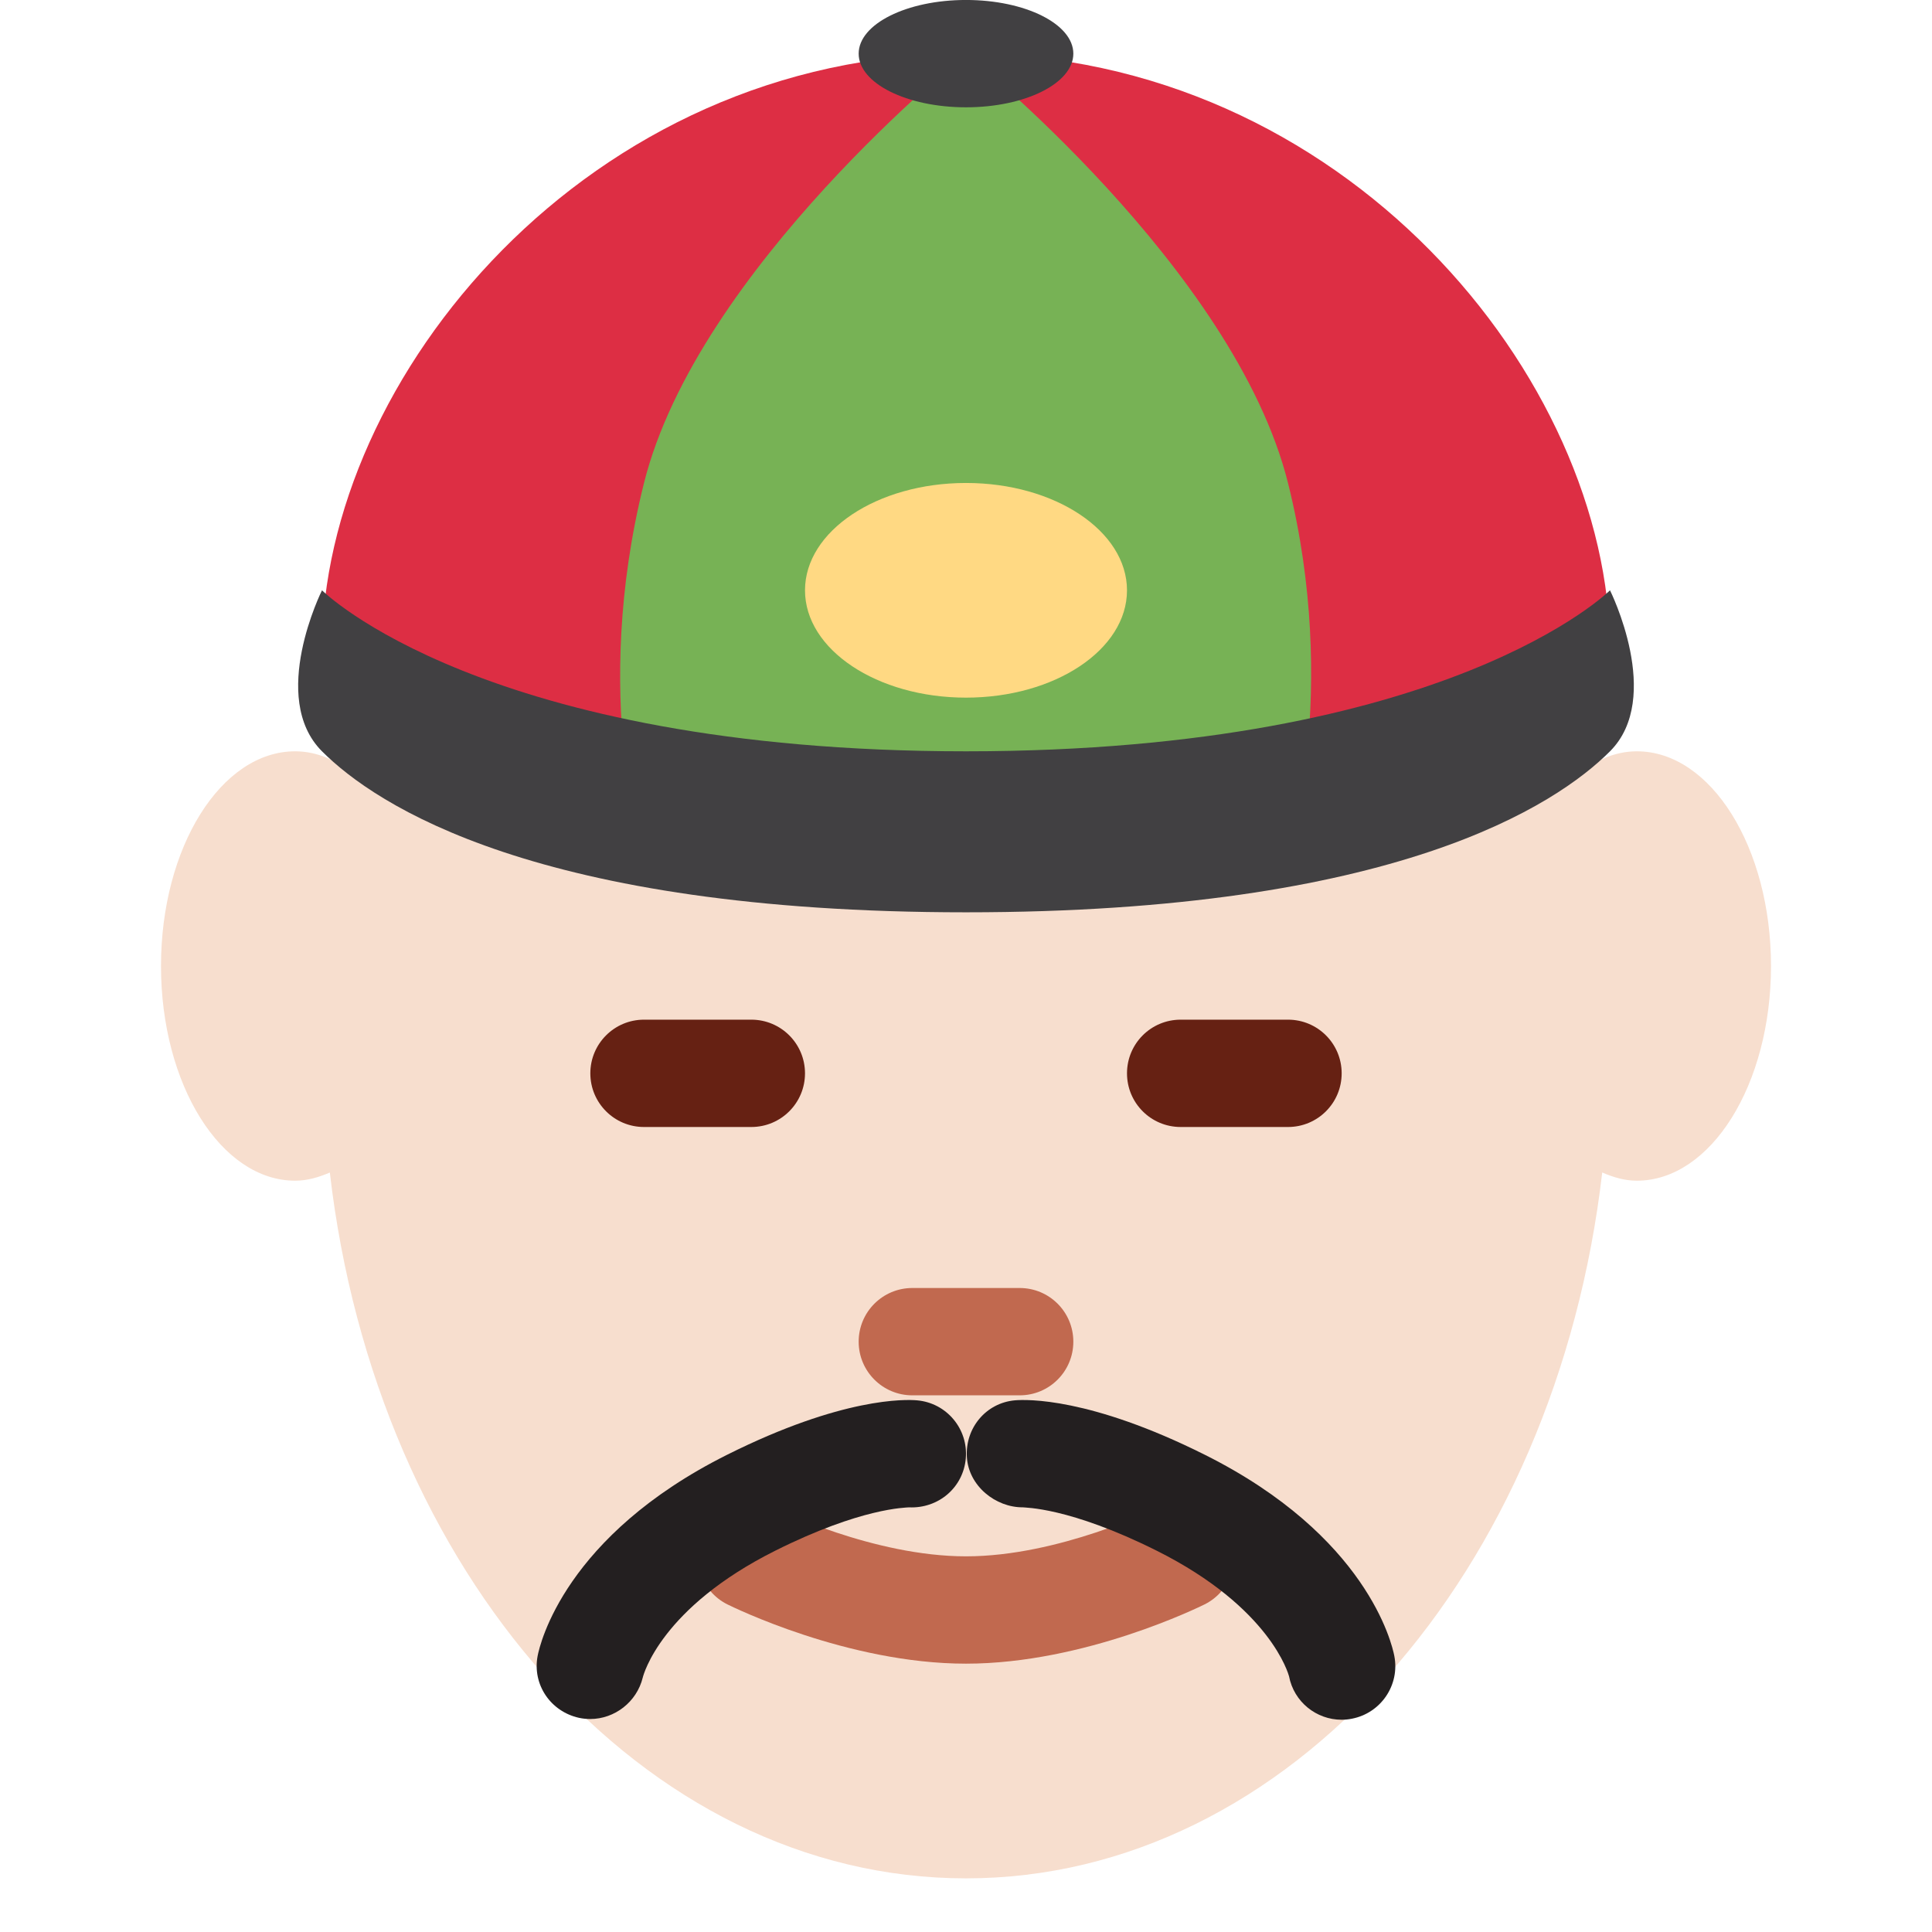
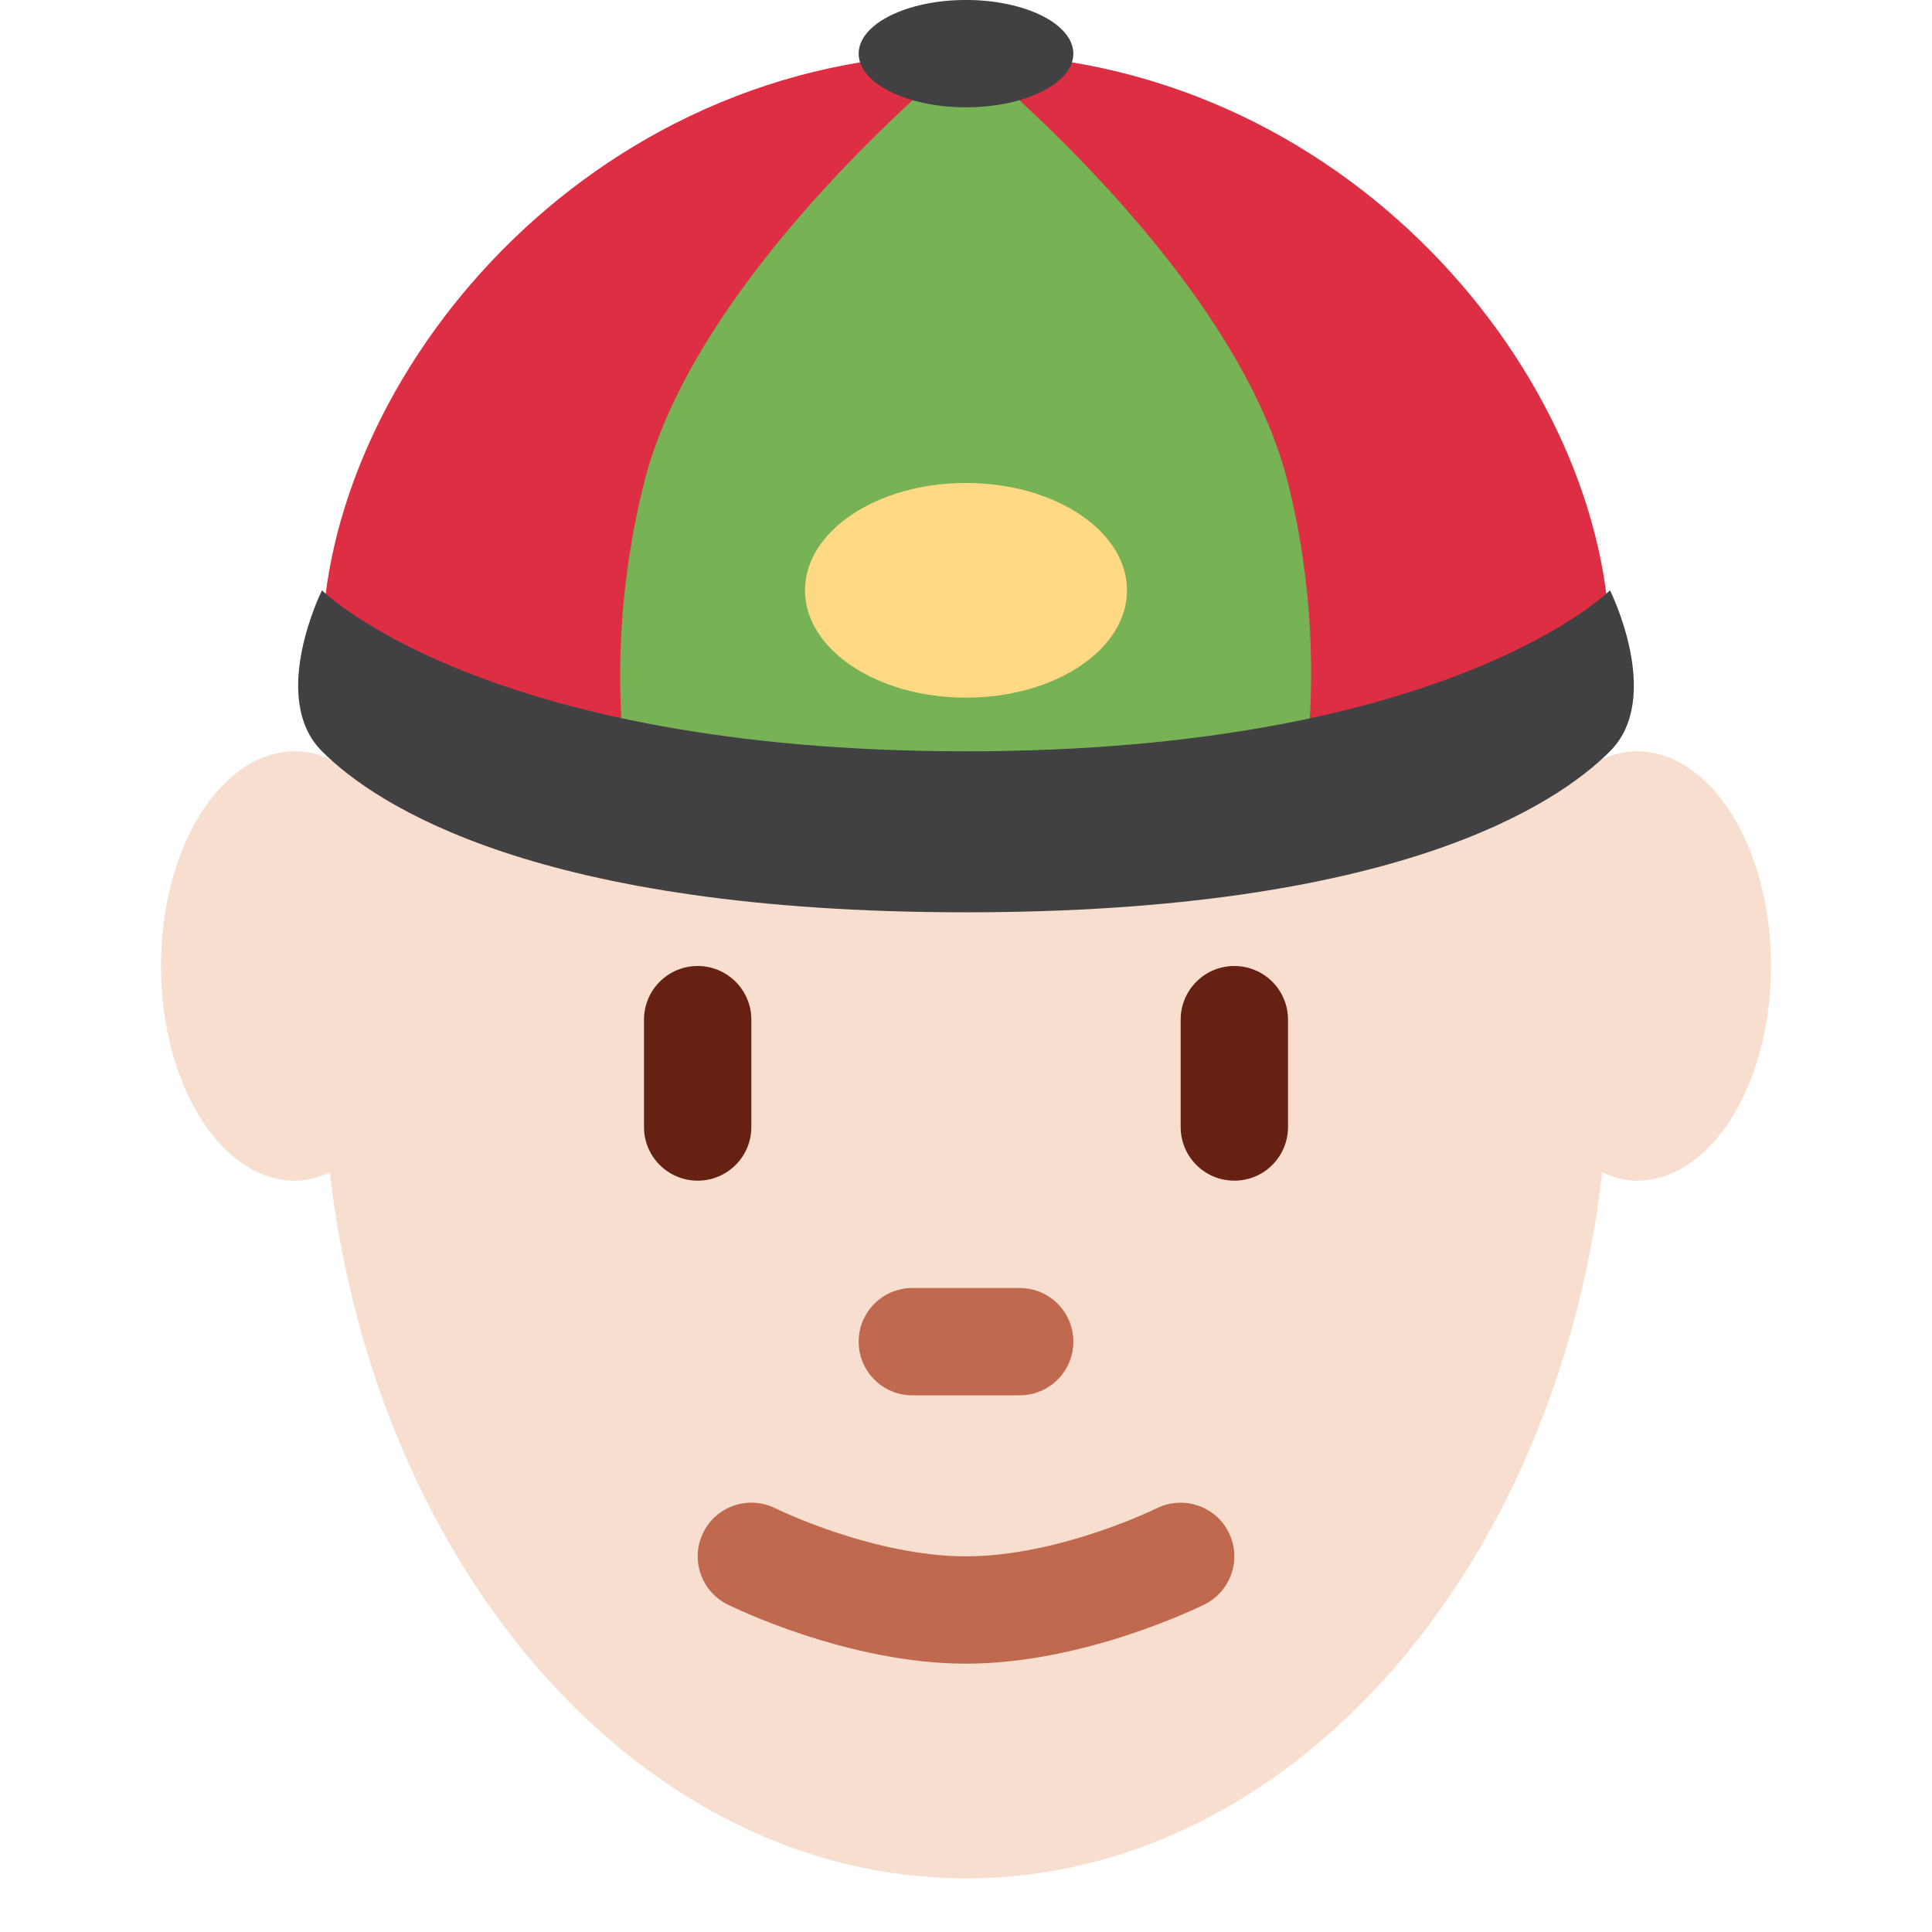
<svg xmlns="http://www.w3.org/2000/svg" viewBox="0 0 45 45" style="enable-background:new 0 0 45 45;" xml:space="preserve" version="1.1" id="svg2">
  <defs id="defs6">
    <clipPath id="clipPath16" clipPathUnits="userSpaceOnUse">
      <path id="path18" d="M 0,36 36,36 36,0 0,0 0,36 Z" />
    </clipPath>
  </defs>
  <g transform="matrix(1.25,0,0,-1.25,0,45)" id="g10">
    <g id="g12">
      <g clip-path="url(#clipPath16)" id="g14">
        <g transform="translate(30.5,22.0005)" id="g20">
          <path id="path22" style="fill:#f7dece;fill-opacity:1;fill-rule:nonzero;stroke:none" d="M 0,0 C -0.428,0 -0.824,-0.188 -1.177,-0.491 -2.81,5.54 -7.256,9.875 -12.5,9.875 -17.744,9.875 -22.191,5.54 -23.824,-0.491 -24.176,-0.188 -24.572,0 -25,0 c -1.381,0 -2.5,-1.791 -2.5,-4.001 0,-2.209 1.119,-4 2.5,-4 0.225,0 0.438,0.063 0.646,0.152 0.86,-7.439 5.832,-13.152 11.854,-13.152 6.021,0 10.993,5.713 11.855,13.153 0.207,-0.09 0.42,-0.153 0.645,-0.153 1.381,0 2.5,1.791 2.5,4 C 2.5,-1.791 1.381,0 0,0" />
        </g>
-         <g transform="translate(14,15)" id="g24">
-           <path id="path26" style="fill:#662113;fill-opacity:1;fill-rule:nonzero;stroke:none" d="m 0,0 -2,0 c -0.552,0 -1,0.447 -1,1 0,0.553 0.448,1 1,1 L 0,2 C 0.552,2 1,1.553 1,1 1,0.447 0.552,0 0,0" />
+         <g transform="translate(6,23.8896)" id="g24">
+           <path id="path26" style="fill:#dd2e44;fill-opacity:1;fill-rule:nonzero;stroke:none" d="M 0,0 C 0,5.055 4.958,11.111 12,11.111 19.041,11.111 24,5.055 24,0 24,-0.723 19.041,-2.889 12,-2.889 4.958,-2.889 0,-0.723 0,0" />
        </g>
-         <g transform="translate(24,15)" id="g28">
-           <path id="path30" style="fill:#662113;fill-opacity:1;fill-rule:nonzero;stroke:none" d="m 0,0 -2,0 c -0.553,0 -1,0.447 -1,1 0,0.553 0.447,1 1,1 L 0,2 C 0.553,2 1,1.553 1,1 1,0.447 0.553,0 0,0" />
+         <g transform="translate(18,5)" id="g28">
+           <path id="path30" style="fill:#c1694f;fill-opacity:1;fill-rule:nonzero;stroke:none" d="M 0,0 C -2.21,0 -4.357,1.061 -4.447,1.105 -4.94,1.352 -5.14,1.951 -4.895,2.445 -4.649,2.94 -4.05,3.14 -3.554,2.896 -3.536,2.886 -1.73,2 0,2 1.73,2 3.536,2.886 3.554,2.896 4.052,3.139 4.649,2.939 4.895,2.445 5.141,1.951 4.94,1.352 4.447,1.105 4.356,1.061 2.211,0 0,0" />
        </g>
-         <g transform="translate(6,23.8896)" id="g32">
-           <path id="path34" style="fill:#dd2e44;fill-opacity:1;fill-rule:nonzero;stroke:none" d="M 0,0 C 0,5.055 4.958,11.111 12,11.111 19.041,11.111 24,5.055 24,0 24,-0.723 19.041,-2.889 12,-2.889 4.958,-2.889 0,-0.723 0,0" />
+         <g transform="translate(19,10)" id="g32">
+           <path id="path34" style="fill:#c1694f;fill-opacity:1;fill-rule:nonzero;stroke:none" d="m 0,0 -2,0 c -0.552,0 -1,0.447 -1,1 0,0.553 0.448,1 1,1 L 0,2 C 0.553,2 1,1.553 1,1 1,0.447 0.553,0 0,0" />
        </g>
-         <g transform="translate(18,5)" id="g36">
-           <path id="path38" style="fill:#c1694f;fill-opacity:1;fill-rule:nonzero;stroke:none" d="M 0,0 C -2.21,0 -4.357,1.061 -4.447,1.105 -4.94,1.352 -5.14,1.951 -4.895,2.445 -4.649,2.94 -4.05,3.14 -3.554,2.896 -3.536,2.886 -1.73,2 0,2 1.73,2 3.536,2.886 3.554,2.896 4.052,3.139 4.649,2.939 4.895,2.445 5.141,1.951 4.94,1.352 4.447,1.105 4.356,1.061 2.211,0 0,0" />
+         <g transform="translate(18,35)" id="g36">
+           <path id="path38" style="fill:#77b255;fill-opacity:1;fill-rule:nonzero;stroke:none" d="m 0,0 c 0,0 5,-4 6,-8 0.97,-3.88 0,-7 0,-7 l -12,0 c 0,0 -1,2.999 0,7 1,4 6,8 6,8" />
        </g>
-         <g transform="translate(19,10)" id="g40">
-           <path id="path42" style="fill:#c1694f;fill-opacity:1;fill-rule:nonzero;stroke:none" d="m 0,0 -2,0 c -0.552,0 -1,0.447 -1,1 0,0.553 0.448,1 1,1 L 0,2 C 0.553,2 1,1.553 1,1 1,0.447 0.553,0 0,0" />
+         <g transform="translate(6,25.0005)" id="g40">
+           <path id="path42" style="fill:#414042;fill-opacity:1;fill-rule:nonzero;stroke:none" d="m 0,0 c 0,0 3,-3 12,-3 9,0 12,3 12,3 0,0 1,-2 0,-3 -1,-1 -4,-3 -12,-3 -8,0 -11,2 -12,3 -1,1 0,3 0,3" />
        </g>
-         <g transform="translate(18,35)" id="g44">
-           <path id="path46" style="fill:#77b255;fill-opacity:1;fill-rule:nonzero;stroke:none" d="m 0,0 c 0,0 5,-4 6,-8 0.97,-3.88 0,-7 0,-7 l -12,0 c 0,0 -1,2.999 0,7 1,4 6,8 6,8" />
+         <g transform="translate(16,35.0005)" id="g44">
+           <path id="path46" style="fill:#414042;fill-opacity:1;fill-rule:nonzero;stroke:none" d="M 0,0 C 0,0.552 0.896,1 2,1 3.105,1 4,0.552 4,0 4,-0.552 3.105,-1 2,-1 0.896,-1 0,-0.552 0,0" />
        </g>
-         <g transform="translate(6,25.0005)" id="g48">
-           <path id="path50" style="fill:#414042;fill-opacity:1;fill-rule:nonzero;stroke:none" d="m 0,0 c 0,0 3,-3 12,-3 9,0 12,3 12,3 0,0 1,-2 0,-3 -1,-1 -4,-3 -12,-3 -8,0 -11,2 -12,3 -1,1 0,3 0,3" />
+         <g transform="translate(15,25.0005)" id="g48">
+           <path id="path50" style="fill:#ffd983;fill-opacity:1;fill-rule:nonzero;stroke:none" d="M 0,0 C 0,1.104 1.343,2 3,2 4.657,2 6,1.104 6,0 6,-1.105 4.657,-2 3,-2 1.343,-2 0,-1.105 0,0" />
        </g>
-         <g transform="translate(16,35.0005)" id="g52">
-           <path id="path54" style="fill:#414042;fill-opacity:1;fill-rule:nonzero;stroke:none" d="M 0,0 C 0,0.552 0.896,1 2,1 3.105,1 4,0.552 4,0 4,-0.552 3.105,-1 2,-1 0.896,-1 0,-0.552 0,0" />
+         <g transform="translate(13,14)" id="g52">
+           <path id="path54" style="fill:#662113;fill-opacity:1;fill-rule:nonzero;stroke:none" d="m 0,0 c -0.552,0 -1,0.447 -1,1 l 0,2 C -1,3.552 -0.552,4 0,4 0.552,4 1,3.552 1,3 L 1,1 C 1,0.447 0.552,0 0,0" />
        </g>
-         <g transform="translate(15,25.0005)" id="g56">
-           <path id="path58" style="fill:#ffd983;fill-opacity:1;fill-rule:nonzero;stroke:none" d="M 0,0 C 0,1.104 1.343,2 3,2 4.657,2 6,1.104 6,0 6,-1.105 4.657,-2 3,-2 1.343,-2 0,-1.105 0,0" />
-         </g>
-         <g transform="translate(10.998,3.9687)" id="g60">
-           <path id="path62" style="fill:#231f20;fill-opacity:1;fill-rule:nonzero;stroke:none" d="M 0,0 C -0.069,0 -0.139,0.007 -0.209,0.022 -0.739,0.139 -1.082,0.643 -0.98,1.176 -0.937,1.4 -0.47,3.414 2.555,4.926 4.7,5.998 5.878,5.957 6.09,5.938 6.641,5.89 7.047,5.404 6.998,4.854 6.95,4.312 6.488,3.919 5.939,3.944 5.881,3.937 5.055,3.94 3.449,3.137 1.32,2.072 0.992,0.826 0.979,0.773 0.867,0.316 0.454,0 0,0" />
-         </g>
-         <g transform="translate(24.999,3.9551)" id="g64">
-           <path id="path66" style="fill:#231f20;fill-opacity:1;fill-rule:nonzero;stroke:none" d="M 0,0 C -0.47,0 -0.889,0.332 -0.98,0.811 -0.989,0.839 -1.317,2.086 -3.446,3.15 -5.081,3.968 -5.913,3.95 -5.939,3.958 -6.448,3.955 -6.951,4.356 -6.983,4.896 -7.015,5.437 -6.626,5.904 -6.087,5.952 -5.873,5.97 -4.693,6.01 -2.552,4.939 0.472,3.428 0.939,1.414 0.982,1.189 1.088,0.647 0.732,0.123 0.19,0.019 0.127,0.006 0.062,0 0,0" />
+         <g transform="translate(23,14)" id="g56">
+           <path id="path58" style="fill:#662113;fill-opacity:1;fill-rule:nonzero;stroke:none" d="m 0,0 c -0.553,0 -1,0.447 -1,1 l 0,2 C -1,3.552 -0.553,4 0,4 0.553,4 1,3.552 1,3 L 1,1 C 1,0.447 0.553,0 0,0" />
        </g>
      </g>
    </g>
  </g>
</svg>
